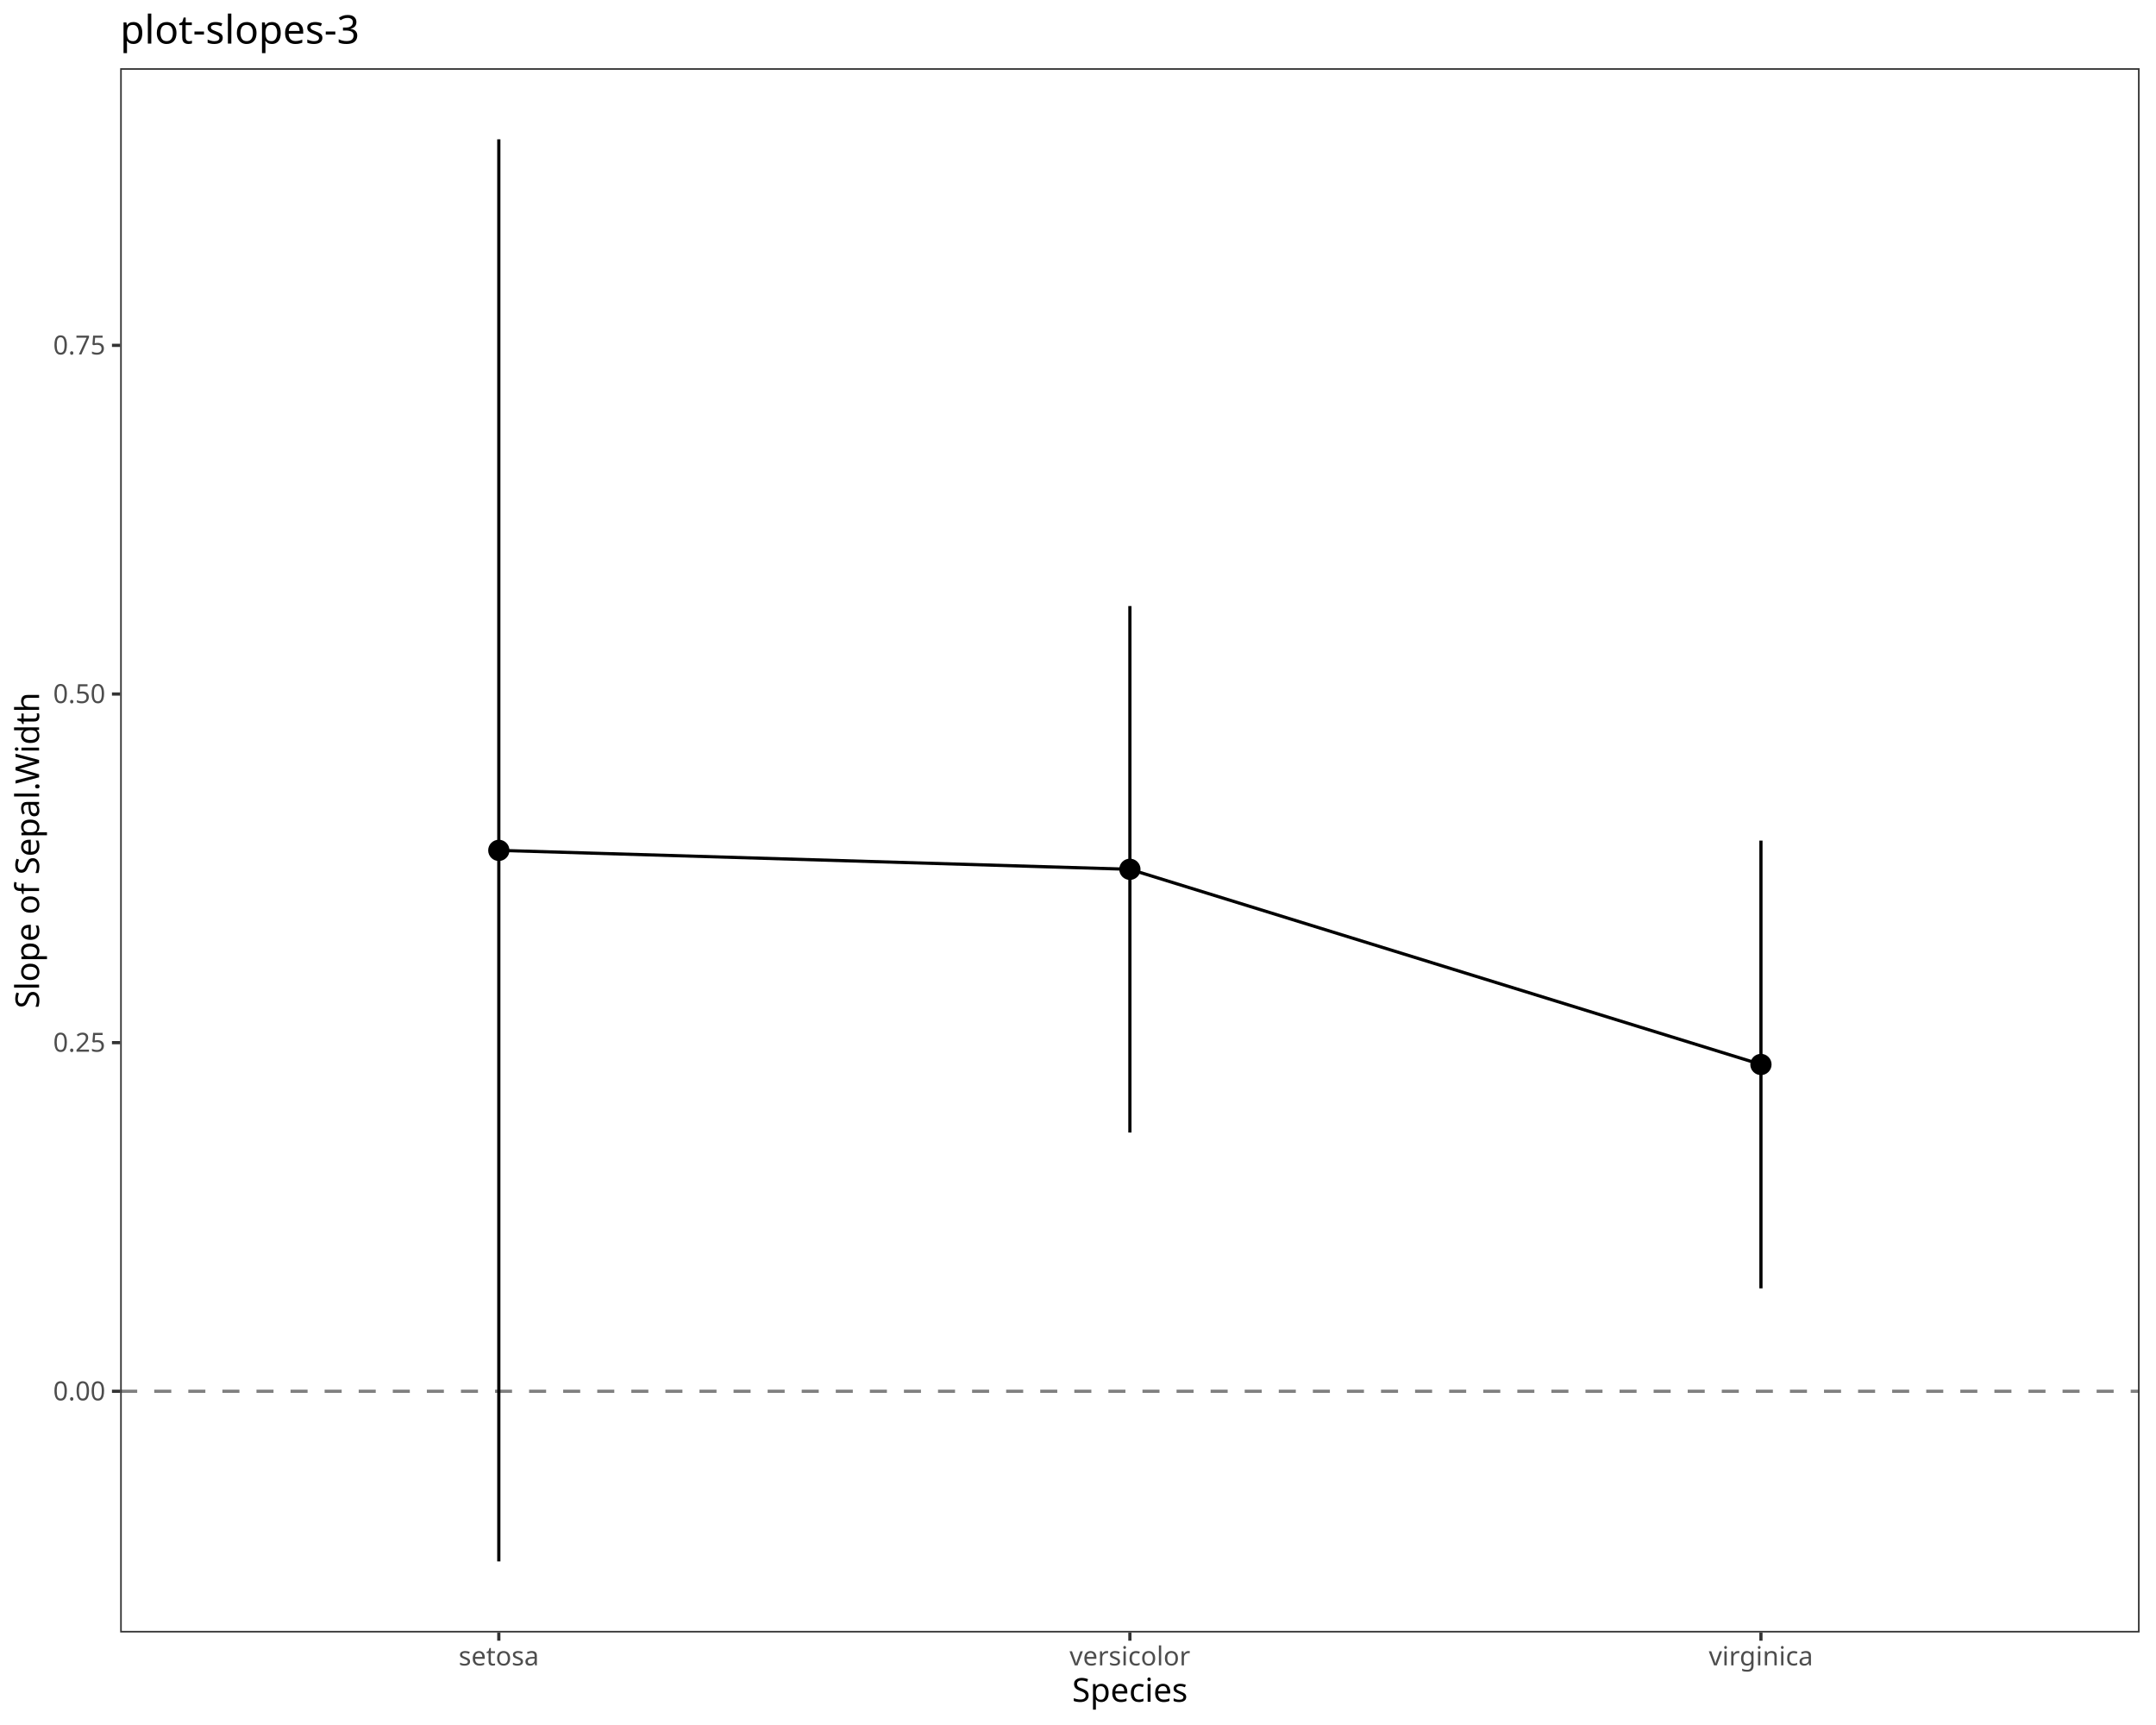
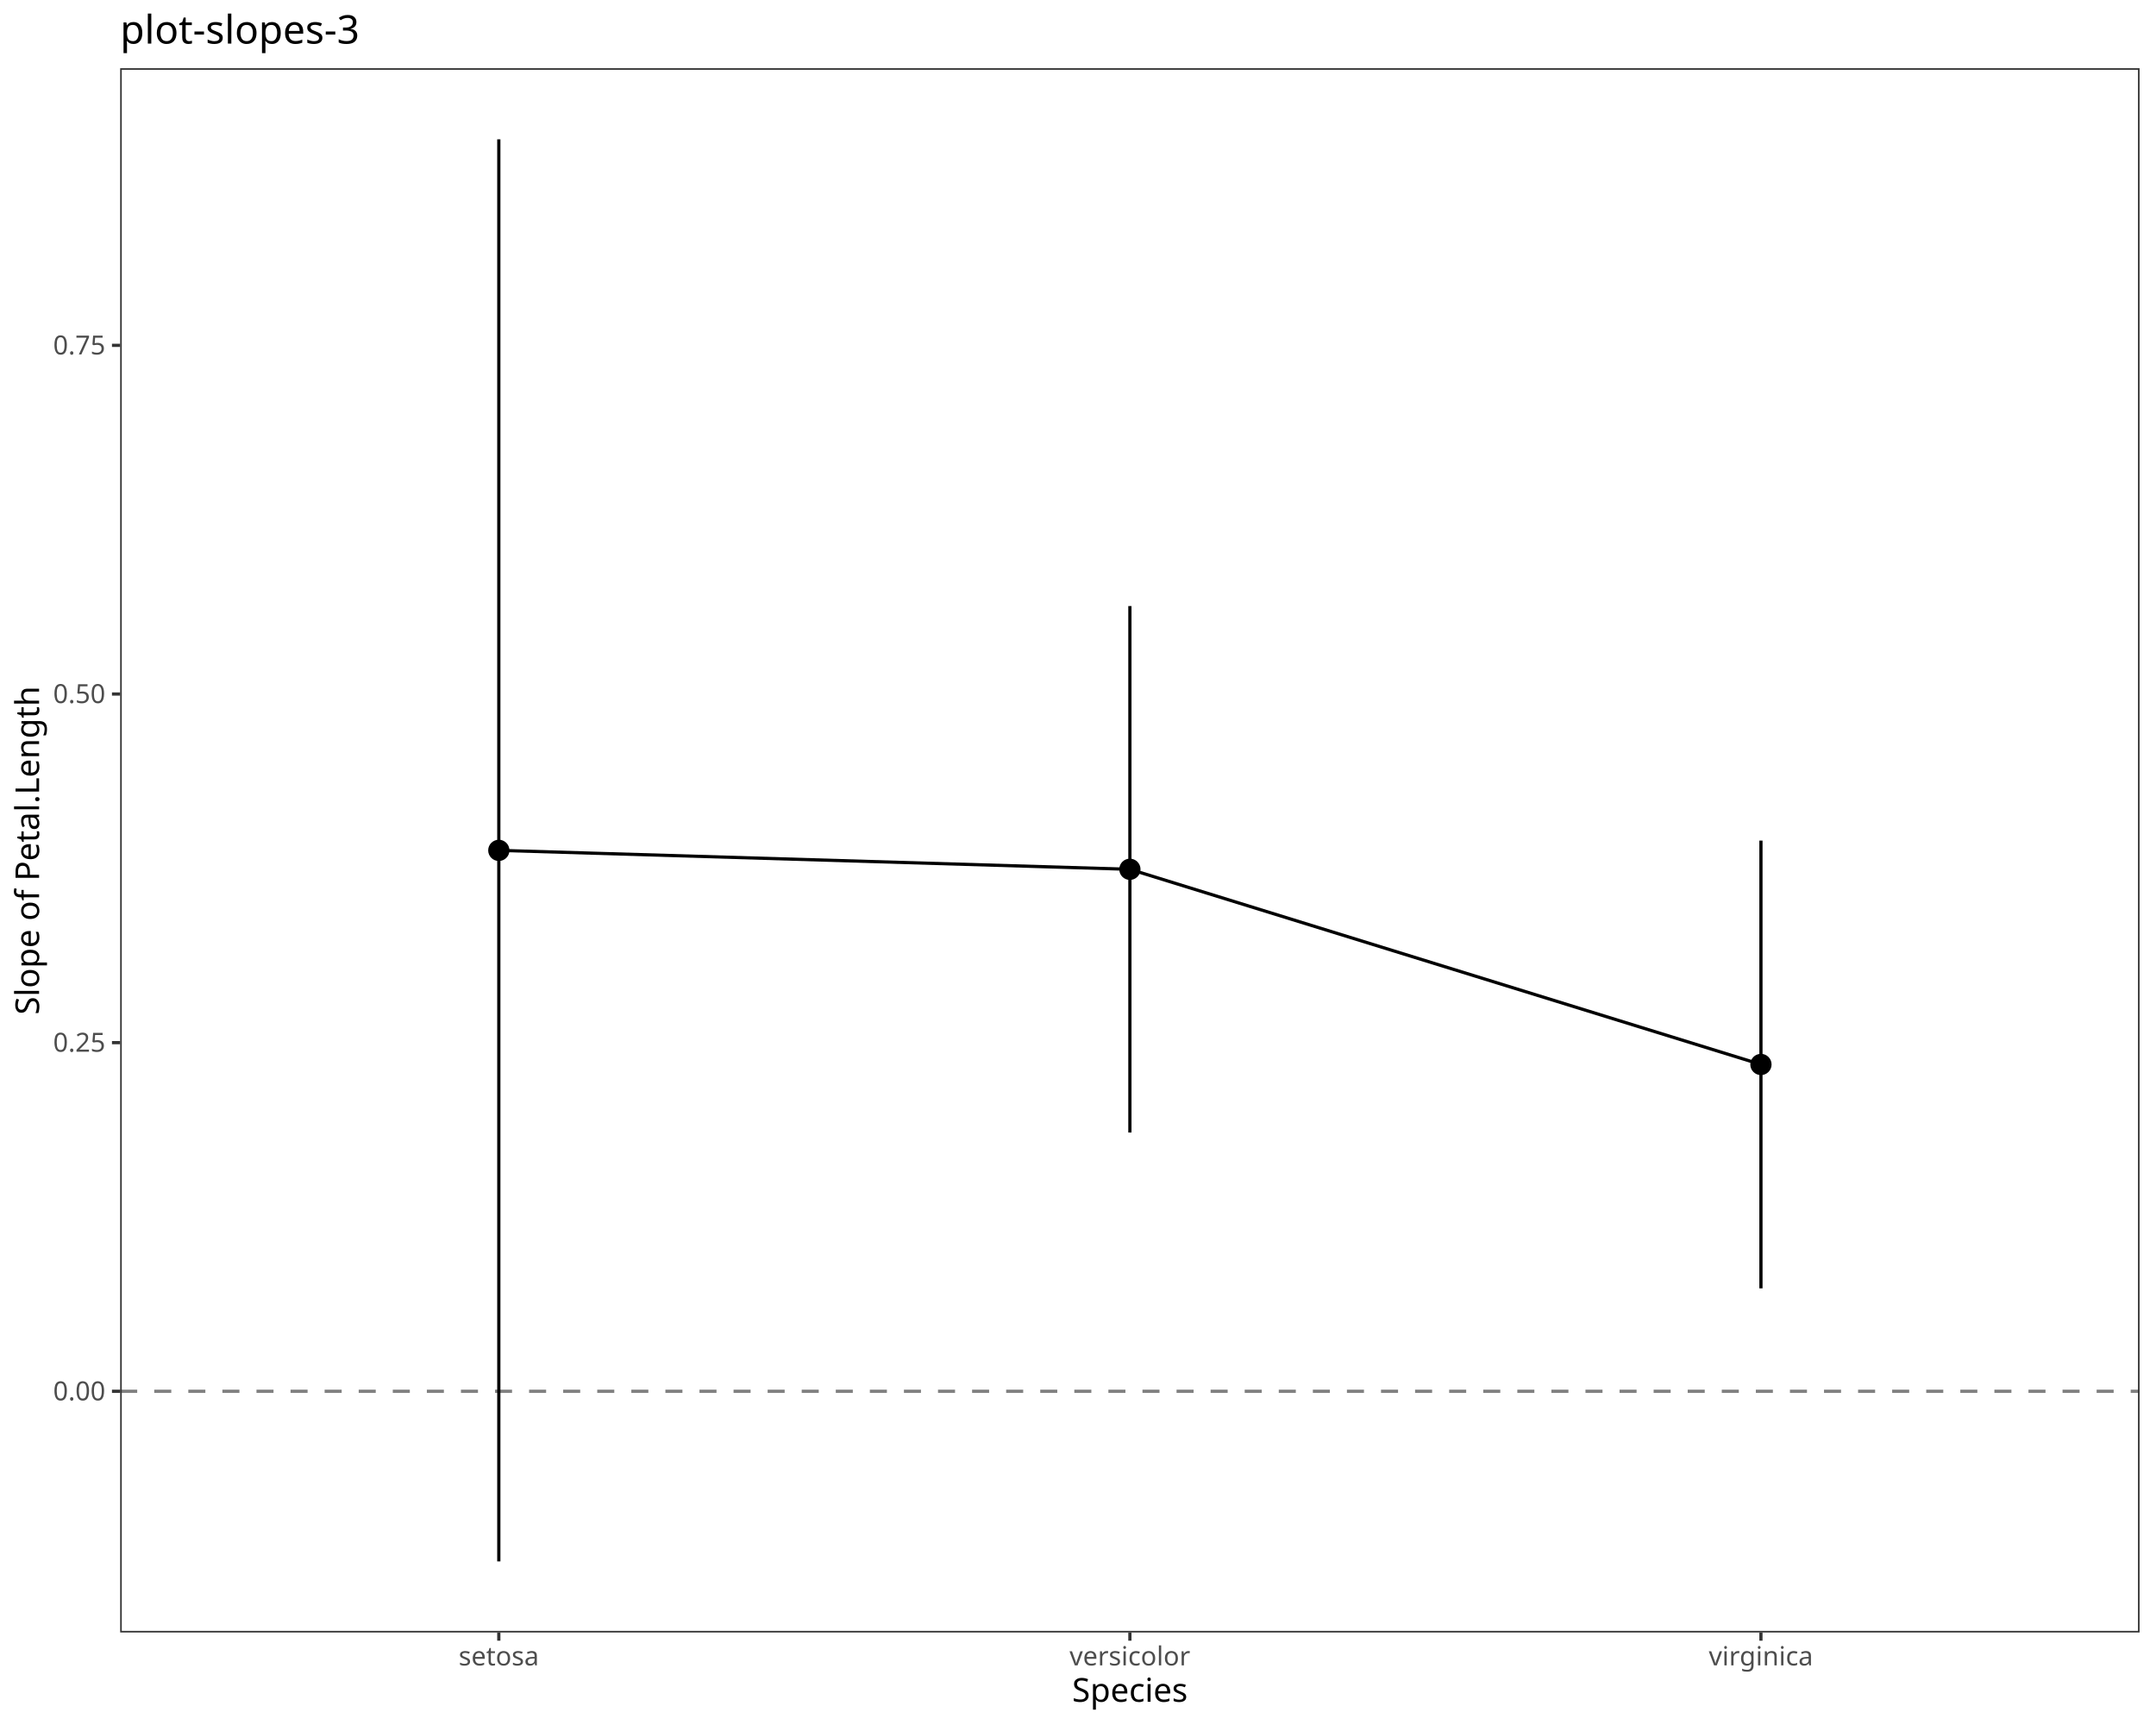
<svg xmlns="http://www.w3.org/2000/svg" class="svglite" data-engine-version="2.0" width="720.00pt" height="576.00pt" viewBox="0 0 720.00 576.00">
  <defs>
    <style type="text/css">
    .svglite line, .svglite polyline, .svglite polygon, .svglite path, .svglite rect, .svglite circle {
      fill: none;
      stroke: #000000;
      stroke-linecap: round;
      stroke-linejoin: round;
      stroke-miterlimit: 10.00;
    }
  </style>
  </defs>
  <rect width="100%" height="100%" style="stroke: none; fill: #FFFFFF;" />
  <defs>
    <clipPath id="cpMC4wMHw3MjAuMDB8MC4wMHw1NzYuMDA=">
      <rect x="0.00" y="0.00" width="720.00" height="576.00" />
    </clipPath>
  </defs>
  <g clip-path="url(#cpMC4wMHw3MjAuMDB8MC4wMHw1NzYuMDA=)">
    <rect x="0.00" y="0.00" width="720.00" height="576.00" style="stroke-width: 1.07; stroke: #FFFFFF; fill: #FFFFFF;" />
  </g>
  <defs>
    <clipPath id="cpNDAuMTN8NzE0LjUyfDIyLjc4fDU0NS4xMQ==">
      <rect x="40.13" y="22.78" width="674.39" height="522.33" />
    </clipPath>
  </defs>
  <g clip-path="url(#cpNDAuMTN8NzE0LjUyfDIyLjc4fDU0NS4xMQ==)">
    <rect x="40.13" y="22.78" width="674.39" height="522.33" style="stroke-width: 1.07; stroke: none; fill: #FFFFFF;" />
    <line x1="40.13" y1="464.56" x2="714.52" y2="464.56" style="stroke-width: 1.07; stroke: #000000; stroke-opacity: 0.50; stroke-dasharray: 5.69,5.69; stroke-linecap: butt;" />
    <polyline points="166.58,283.95 377.33,290.27 588.07,355.44 " style="stroke-width: 1.07; stroke-linecap: butt;" />
    <line x1="166.58" y1="521.37" x2="166.58" y2="46.53" style="stroke-width: 1.07; stroke-linecap: butt;" />
    <line x1="377.33" y1="378.16" x2="377.33" y2="202.37" style="stroke-width: 1.07; stroke-linecap: butt;" />
    <line x1="588.07" y1="430.20" x2="588.07" y2="280.68" style="stroke-width: 1.07; stroke-linecap: butt;" />
    <circle cx="166.58" cy="283.95" r="2.84" style="stroke-width: 1.42; fill: #000000;" />
    <circle cx="377.33" cy="290.27" r="2.84" style="stroke-width: 1.42; fill: #000000;" />
    <circle cx="588.07" cy="355.44" r="2.84" style="stroke-width: 1.42; fill: #000000;" />
    <rect x="40.13" y="22.78" width="674.39" height="522.33" style="stroke-width: 1.07; stroke: #333333;" />
  </g>
  <g clip-path="url(#cpMC4wMHw3MjAuMDB8MC4wMHw1NzYuMDA=)">
    <text x="35.20" y="467.59" text-anchor="end" style="font-size: 8.80px; fill: #4D4D4D; font-family: sans;" textLength="17.13px" lengthAdjust="spacingAndGlyphs">0.00</text>
    <text x="35.20" y="351.18" text-anchor="end" style="font-size: 8.80px; fill: #4D4D4D; font-family: sans;" textLength="17.13px" lengthAdjust="spacingAndGlyphs">0.25</text>
    <text x="35.20" y="234.76" text-anchor="end" style="font-size: 8.80px; fill: #4D4D4D; font-family: sans;" textLength="17.13px" lengthAdjust="spacingAndGlyphs">0.50</text>
    <text x="35.20" y="118.35" text-anchor="end" style="font-size: 8.80px; fill: #4D4D4D; font-family: sans;" textLength="17.13px" lengthAdjust="spacingAndGlyphs">0.75</text>
    <polyline points="37.39,464.56 40.13,464.56 " style="stroke-width: 1.07; stroke: #333333; stroke-linecap: butt;" />
    <polyline points="37.39,348.15 40.13,348.15 " style="stroke-width: 1.07; stroke: #333333; stroke-linecap: butt;" />
    <polyline points="37.39,231.74 40.13,231.74 " style="stroke-width: 1.07; stroke: #333333; stroke-linecap: butt;" />
    <polyline points="37.39,115.32 40.13,115.32 " style="stroke-width: 1.07; stroke: #333333; stroke-linecap: butt;" />
    <polyline points="166.58,547.85 166.58,545.11 " style="stroke-width: 1.07; stroke: #333333; stroke-linecap: butt;" />
    <polyline points="377.33,547.85 377.33,545.11 " style="stroke-width: 1.07; stroke: #333333; stroke-linecap: butt;" />
    <polyline points="588.07,547.85 588.07,545.11 " style="stroke-width: 1.07; stroke: #333333; stroke-linecap: butt;" />
    <text x="166.58" y="556.10" text-anchor="middle" style="font-size: 8.80px; fill: #4D4D4D; font-family: sans;" textLength="25.94px" lengthAdjust="spacingAndGlyphs">setosa</text>
    <text x="377.33" y="556.10" text-anchor="middle" style="font-size: 8.80px; fill: #4D4D4D; font-family: sans;" textLength="37.66px" lengthAdjust="spacingAndGlyphs">versicolor</text>
    <text x="588.07" y="556.10" text-anchor="middle" style="font-size: 8.80px; fill: #4D4D4D; font-family: sans;" textLength="32.28px" lengthAdjust="spacingAndGlyphs">virginica</text>
    <text x="377.33" y="568.24" text-anchor="middle" style="font-size: 11.00px; font-family: sans;" textLength="39.14px" lengthAdjust="spacingAndGlyphs">Species</text>
-     <text transform="translate(13.05,283.95) rotate(-90)" text-anchor="middle" style="font-size: 11.00px; font-family: sans;" textLength="102.73px" lengthAdjust="spacingAndGlyphs">Slope of Sepal.Width</text>
+     <text transform="translate(13.05,283.95) rotate(-90)" text-anchor="middle" style="font-size: 11.00px; font-family: sans;" textLength="105.20px" lengthAdjust="spacingAndGlyphs">Slope of Petal.Length</text>
    <text x="40.13" y="14.56" style="font-size: 13.20px; font-family: sans;" textLength="75.58px" lengthAdjust="spacingAndGlyphs">plot-slopes-3</text>
  </g>
</svg>
